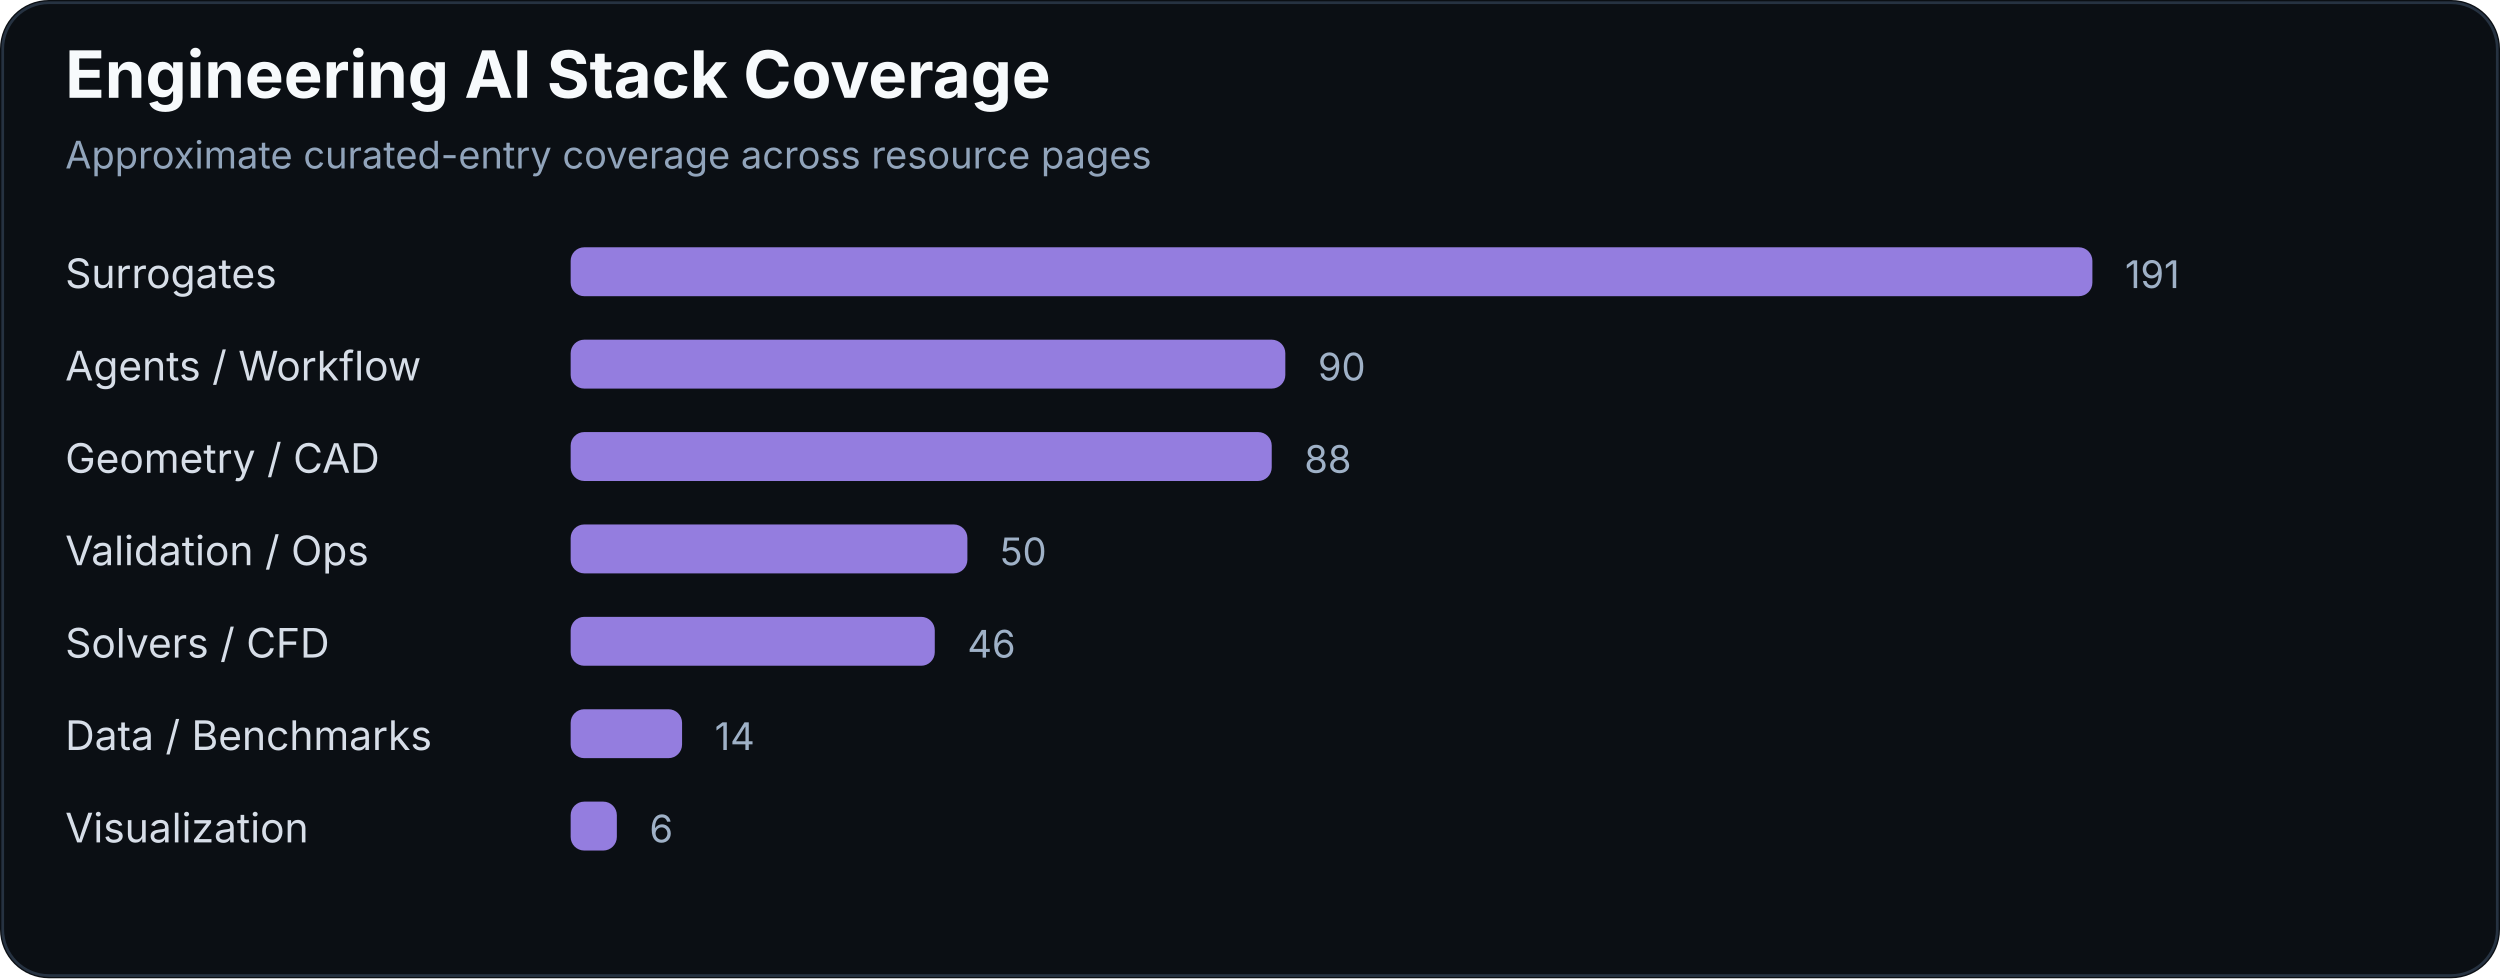
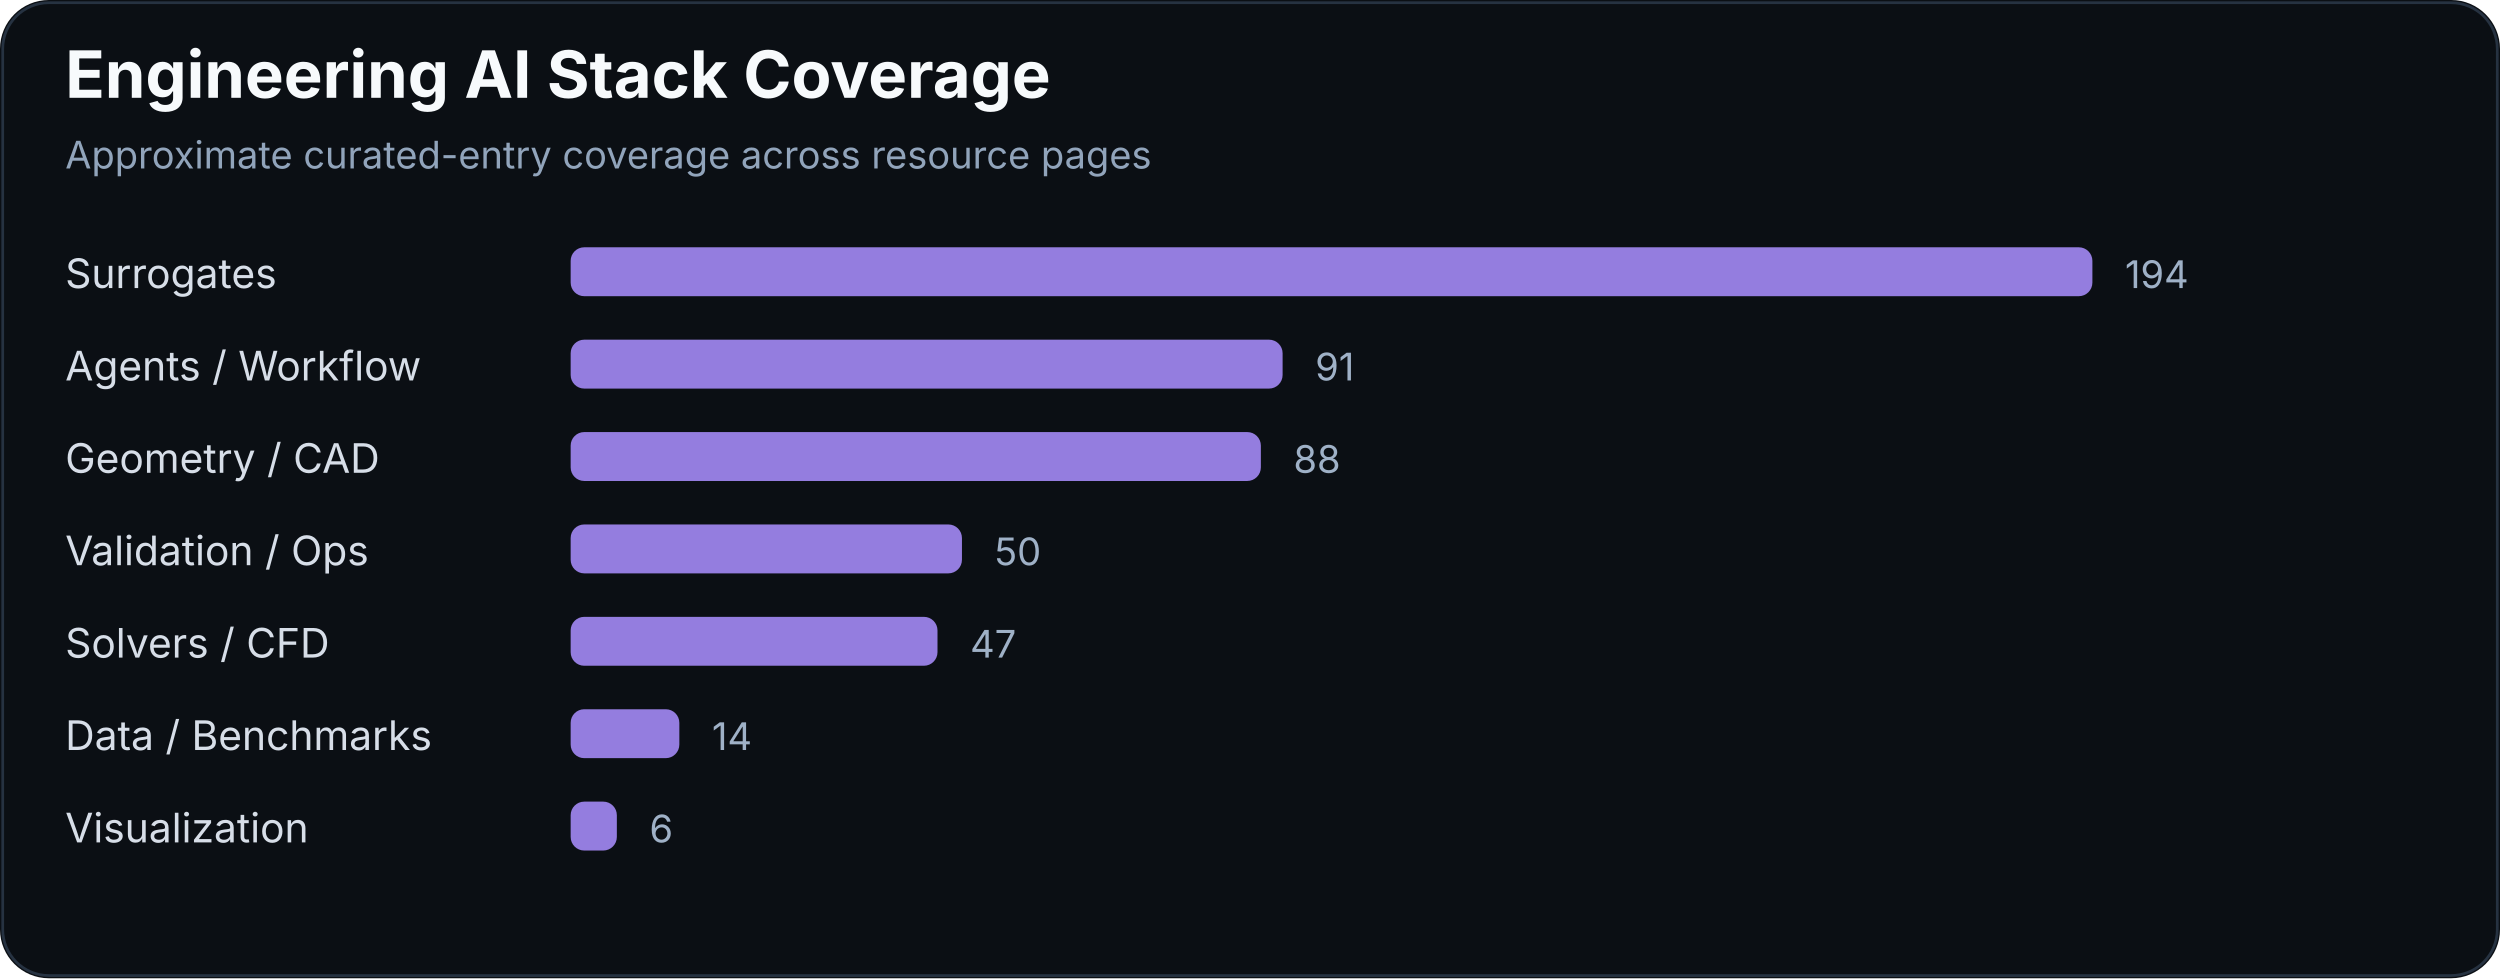
<svg xmlns="http://www.w3.org/2000/svg" width="920" height="360" viewBox="0 0 920 360">
  <rect width="100%" height="100%" rx="18" fill="#0b0f14" />
  <rect x="1" y="1" width="918" height="358" rx="17" fill="none" stroke="#263241" />
  <text x="24" y="36" font-size="24" font-family="Inter, ui-sans-serif, system-ui, -apple-system, Segoe UI, sans-serif" font-weight="700" fill="#f7fafc">Engineering AI Stack Coverage</text>
  <text x="24" y="62" font-size="14" font-family="Inter, ui-sans-serif, system-ui, -apple-system, Segoe UI, sans-serif" fill="#91a4bb">Approximate curated-entry coverage across resource pages</text>
  <g font-family="Inter, ui-sans-serif, system-ui, -apple-system, Segoe UI, sans-serif">
    <text x="24" y="106" font-size="15" fill="#d7dee8">Surrogates</text>
    <rect x="210" y="91" width="560" height="18" rx="5" fill="#a78bfa" opacity="0.88" />
-     <text x="782" y="106" font-size="14" fill="#9fb1c7">191</text>
+     <text x="782" y="106" font-size="14" fill="#9fb1c7">194</text>
    <text x="24" y="140" font-size="15" fill="#d7dee8">Agents / Workflow</text>
-     <rect x="210" y="125" width="263" height="18" rx="5" fill="#a78bfa" opacity="0.88" />
-     <text x="485" y="140" font-size="14" fill="#9fb1c7">90</text>
+     <rect x="210" y="125" width="262" height="18" rx="5" fill="#a78bfa" opacity="0.88" />
+     <text x="484" y="140" font-size="14" fill="#9fb1c7">91</text>
    <text x="24" y="174" font-size="15" fill="#d7dee8">Geometry / CAD</text>
-     <rect x="210" y="159" width="258" height="18" rx="5" fill="#a78bfa" opacity="0.88" />
-     <text x="480" y="174" font-size="14" fill="#9fb1c7">88</text>
+     <rect x="210" y="159" width="254" height="18" rx="5" fill="#a78bfa" opacity="0.88" />
+     <text x="476" y="174" font-size="14" fill="#9fb1c7">88</text>
    <text x="24" y="208" font-size="15" fill="#d7dee8">Validation / Ops</text>
-     <rect x="210" y="193" width="146" height="18" rx="5" fill="#a78bfa" opacity="0.88" />
-     <text x="368" y="208" font-size="14" fill="#9fb1c7">50</text>
+     <rect x="210" y="193" width="144" height="18" rx="5" fill="#a78bfa" opacity="0.88" />
+     <text x="366" y="208" font-size="14" fill="#9fb1c7">50</text>
    <text x="24" y="242" font-size="15" fill="#d7dee8">Solvers / CFD</text>
-     <rect x="210" y="227" width="134" height="18" rx="5" fill="#a78bfa" opacity="0.88" />
-     <text x="356" y="242" font-size="14" fill="#9fb1c7">46</text>
+     <rect x="210" y="227" width="135" height="18" rx="5" fill="#a78bfa" opacity="0.88" />
+     <text x="357" y="242" font-size="14" fill="#9fb1c7">47</text>
    <text x="24" y="276" font-size="15" fill="#d7dee8">Data / Benchmarks</text>
-     <rect x="210" y="261" width="41" height="18" rx="5" fill="#a78bfa" opacity="0.88" />
-     <text x="263" y="276" font-size="14" fill="#9fb1c7">14</text>
+     <rect x="210" y="261" width="40" height="18" rx="5" fill="#a78bfa" opacity="0.88" />
+     <text x="262" y="276" font-size="14" fill="#9fb1c7">14</text>
    <text x="24" y="310" font-size="15" fill="#d7dee8">Visualization</text>
    <rect x="210" y="295" width="17" height="18" rx="5" fill="#a78bfa" opacity="0.88" />
    <text x="239" y="310" font-size="14" fill="#9fb1c7">6</text>
  </g>
</svg>
